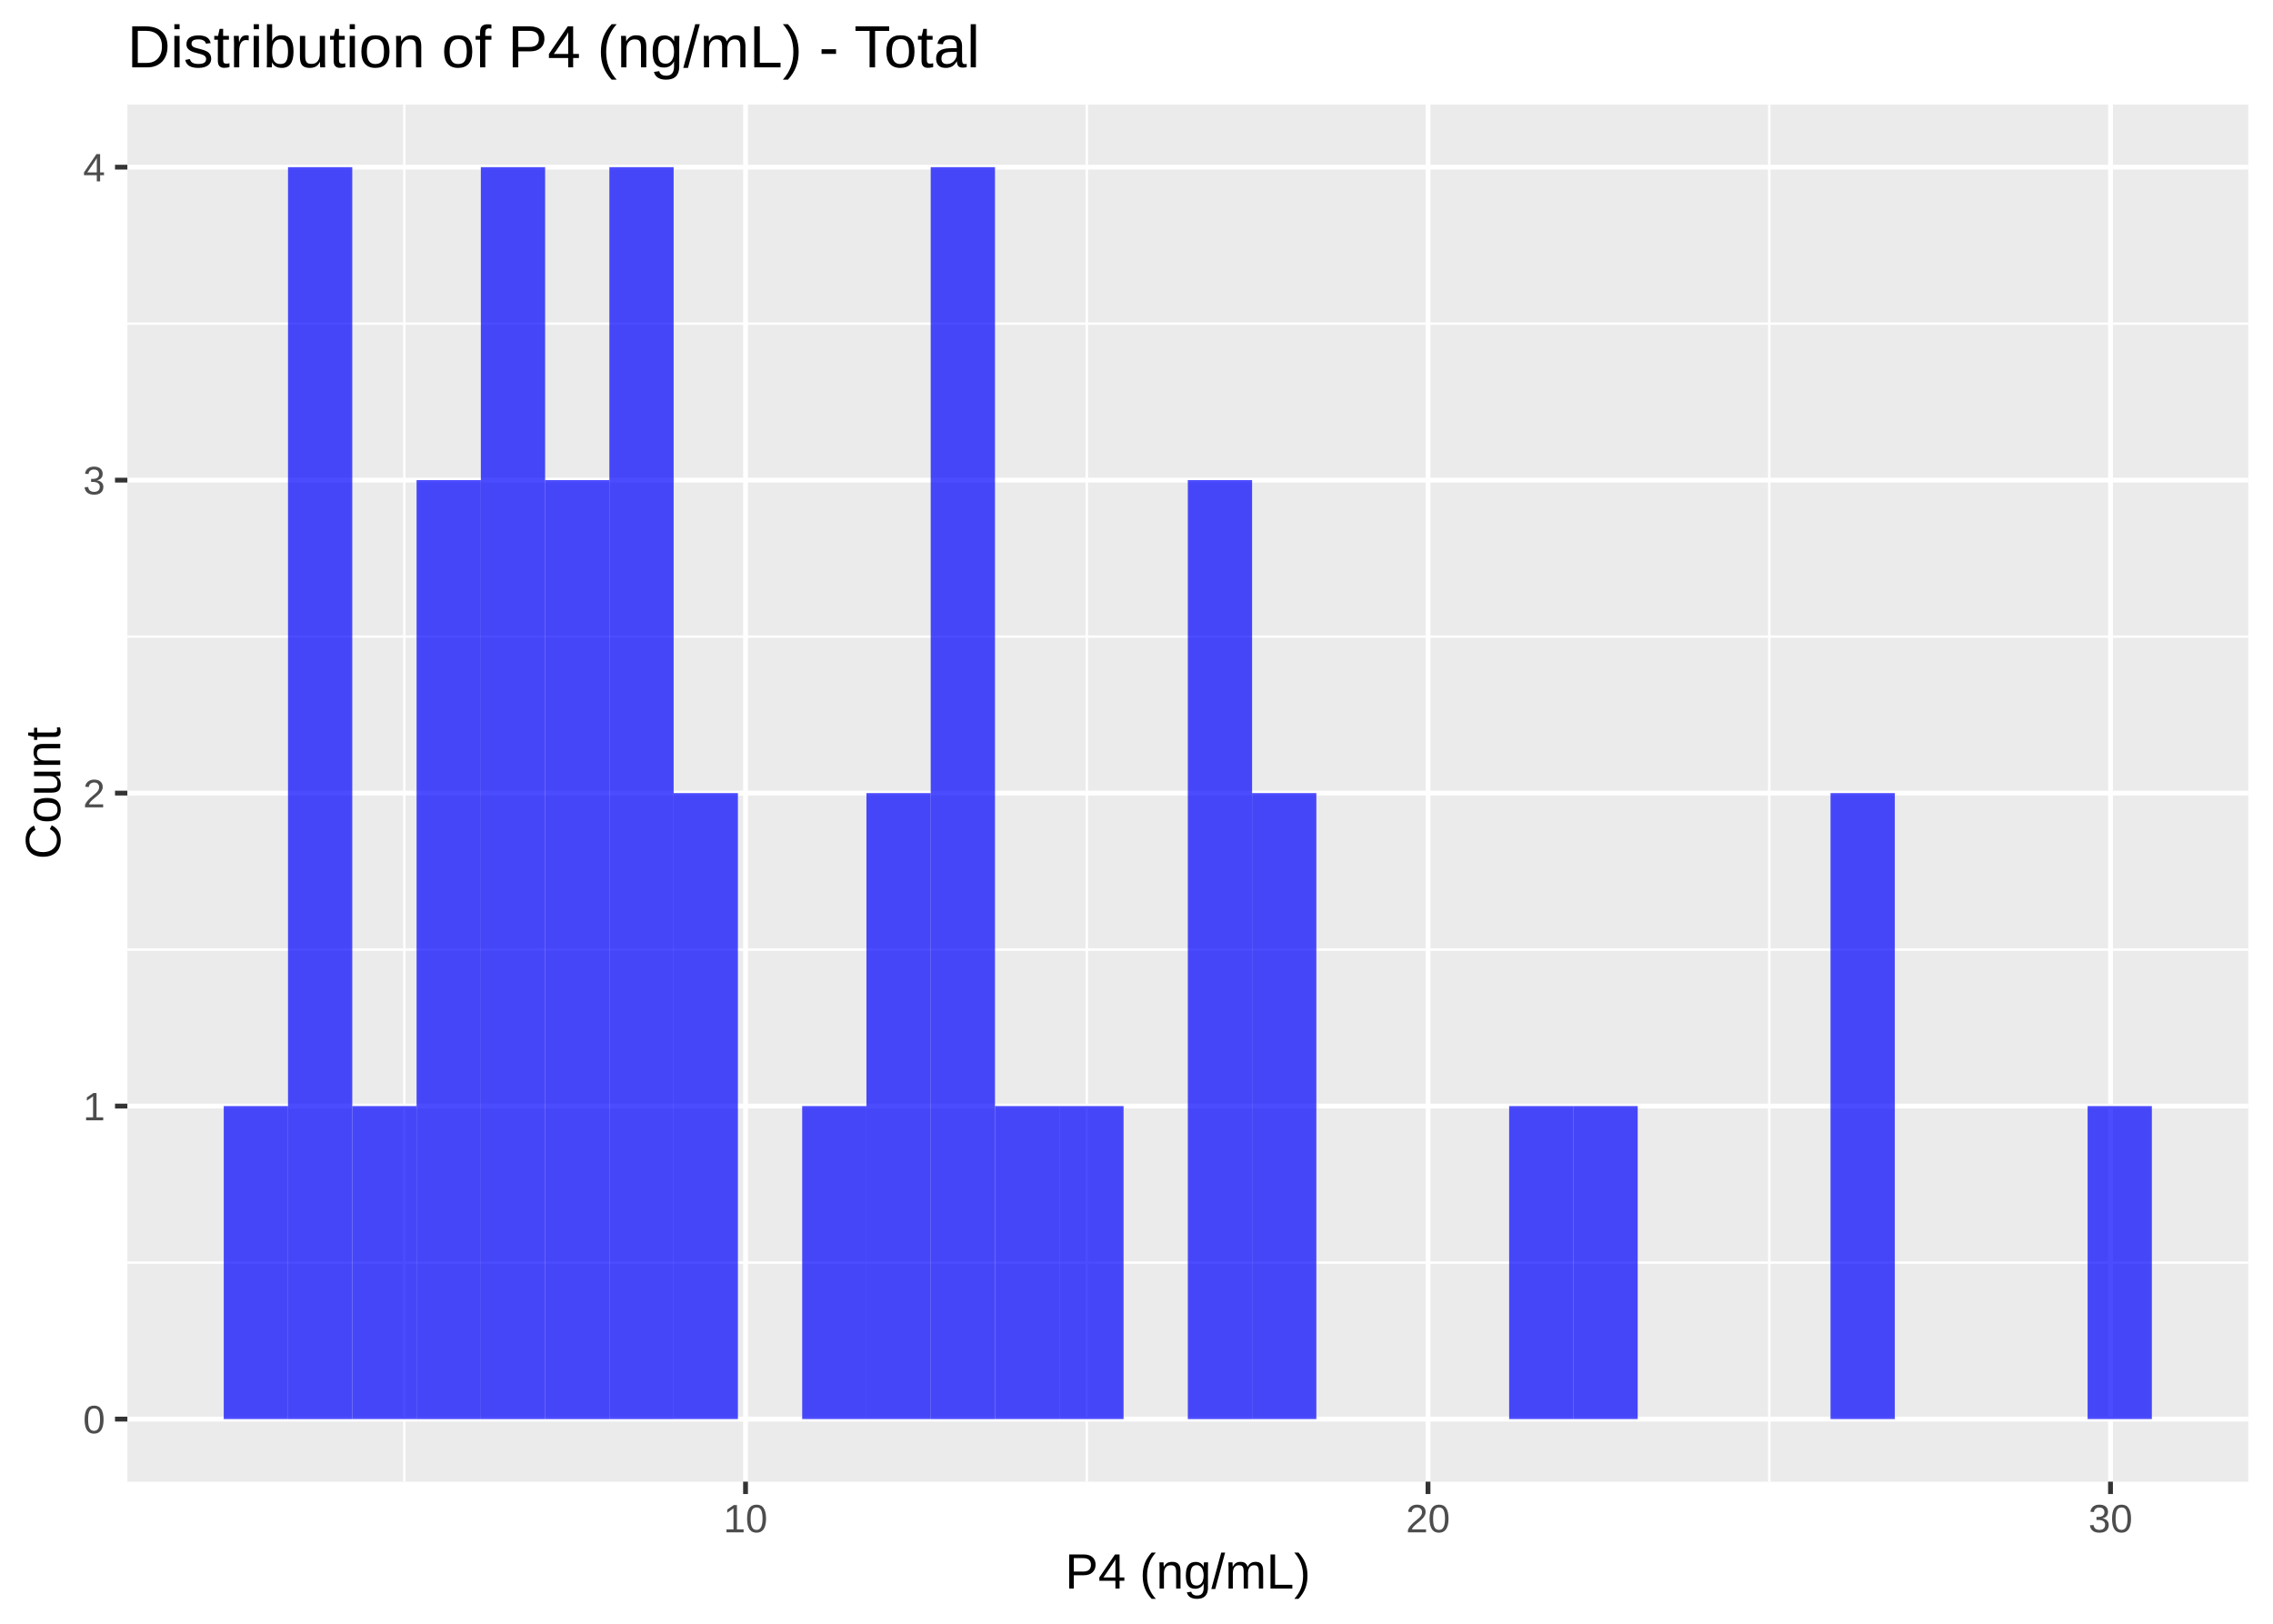
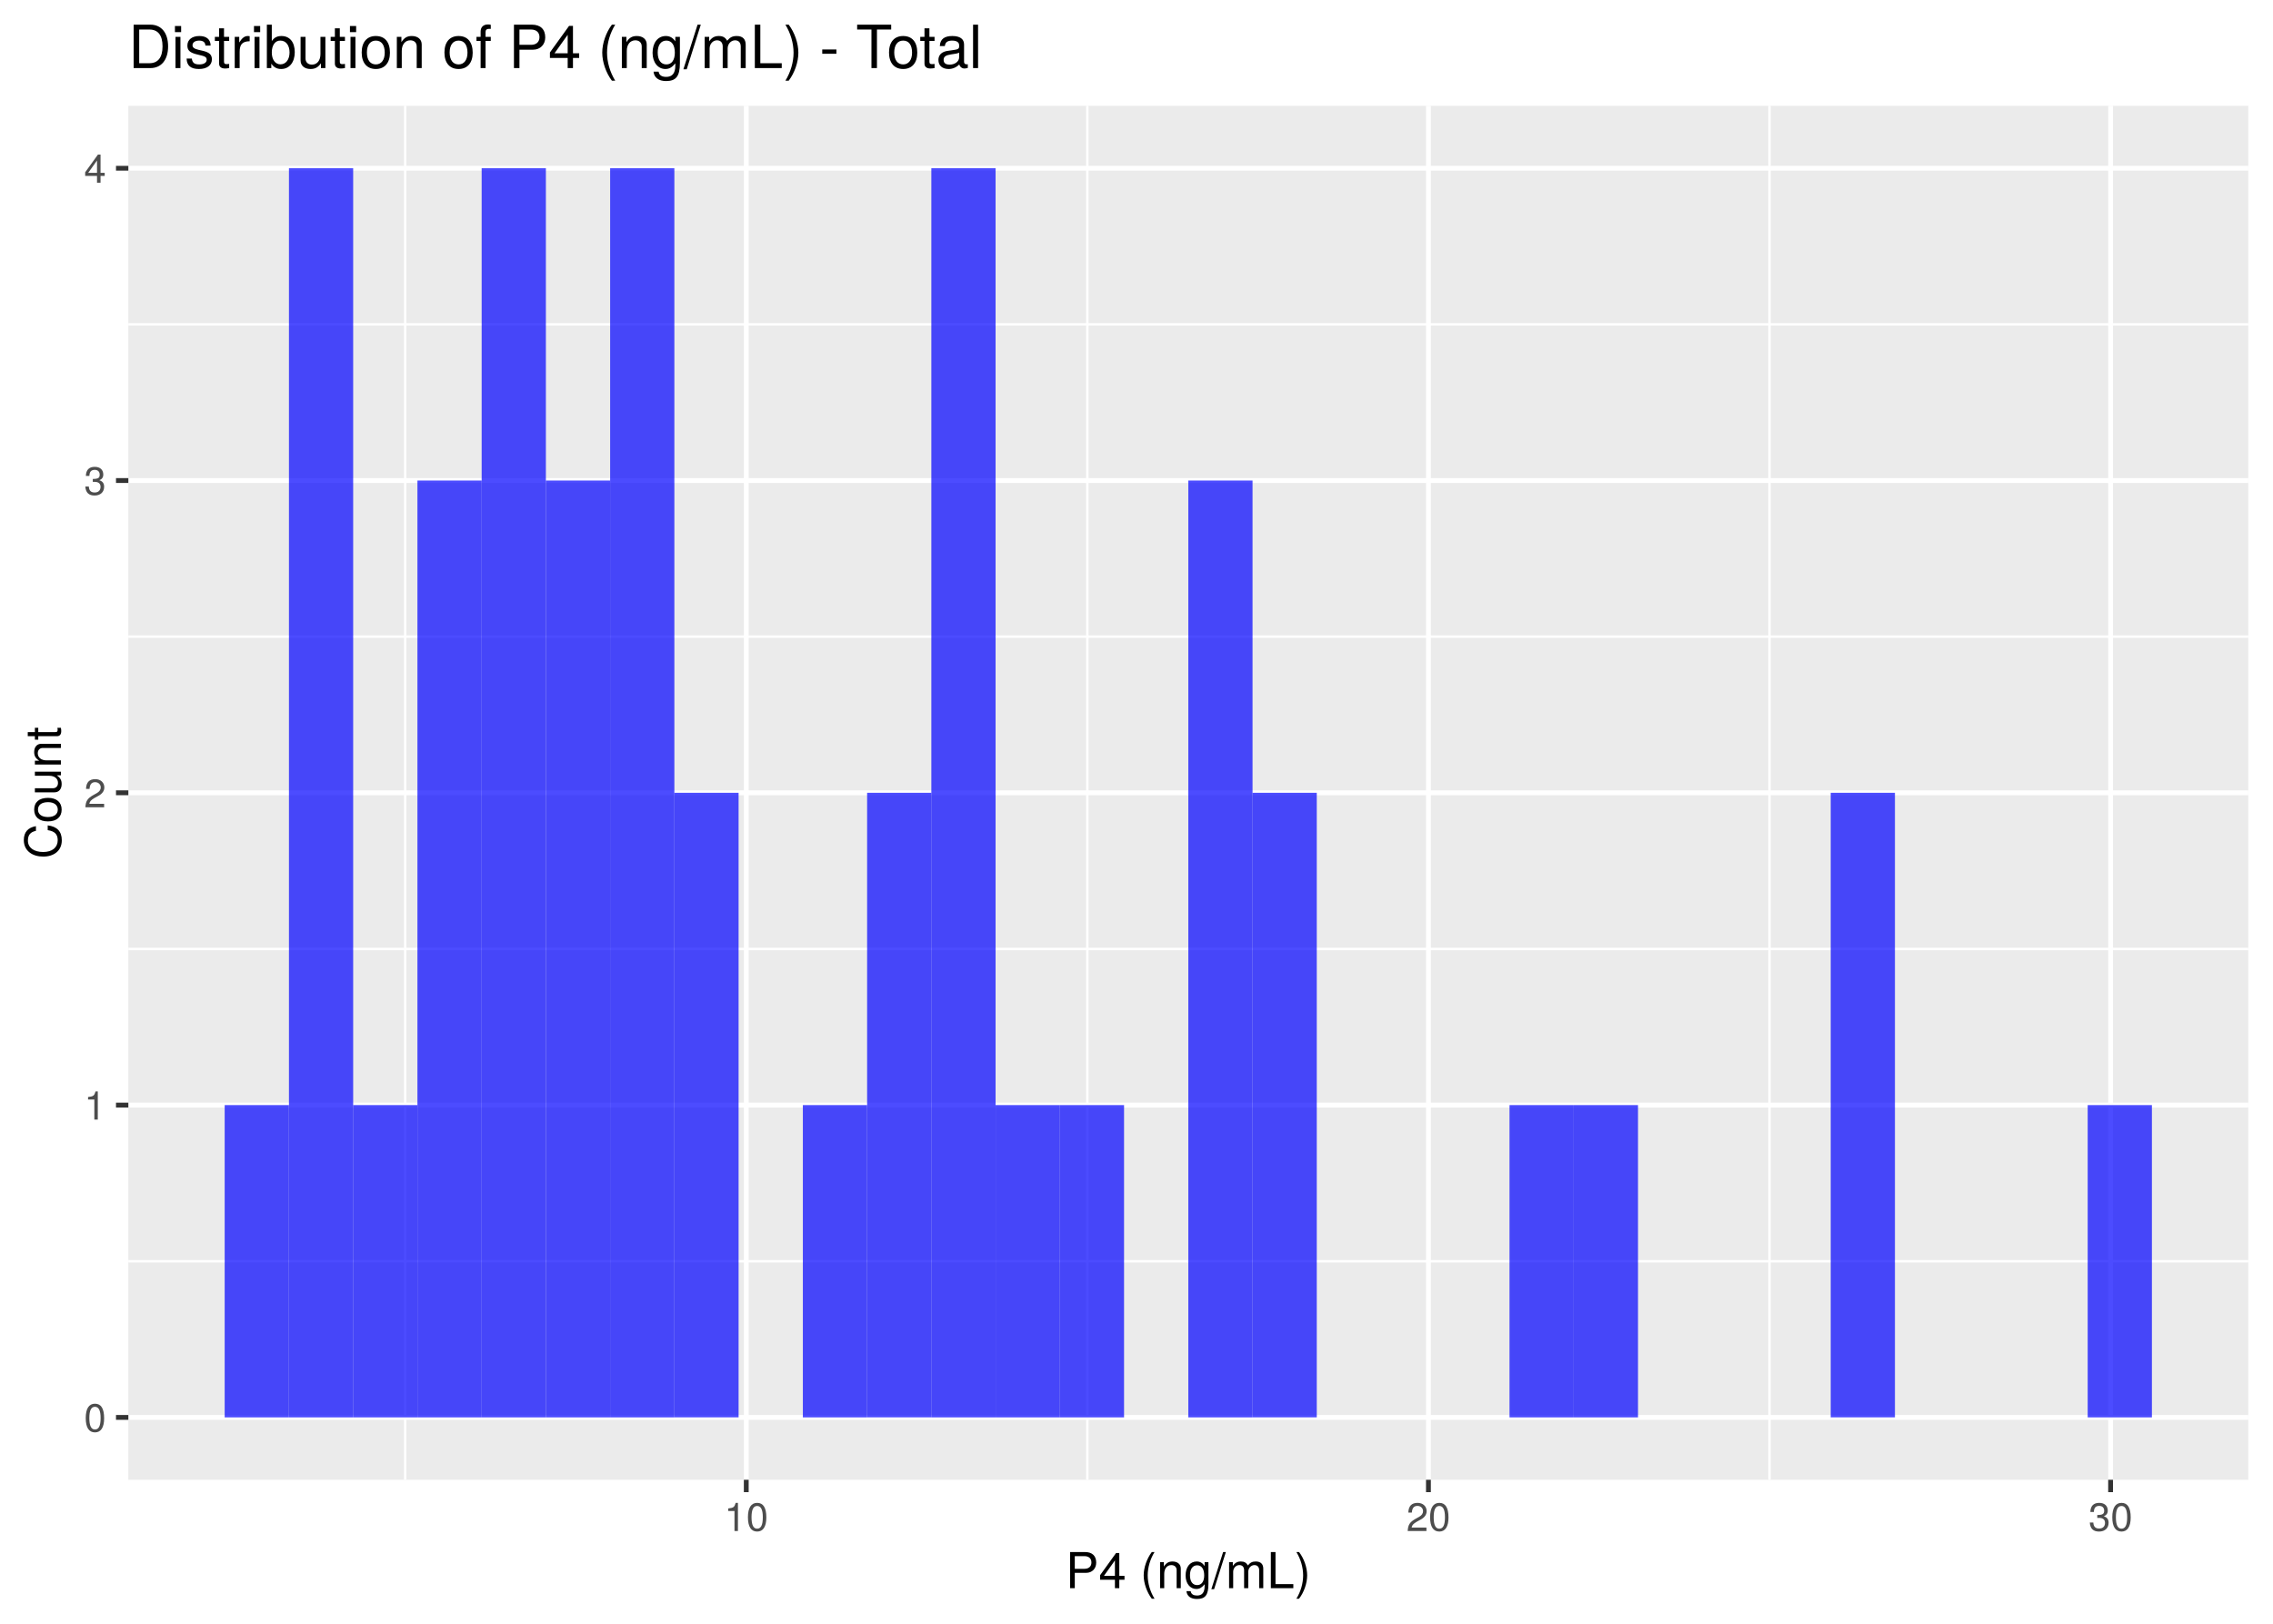
- <svg xmlns="http://www.w3.org/2000/svg" width="504.00pt" height="360.00pt" viewBox="0 0 504.00 360.00">
-   <g class="svglite">
-     <defs>
-       <style type="text/css">
+ <svg xmlns="http://www.w3.org/2000/svg" class="svglite" width="504.00pt" height="360.00pt" viewBox="0 0 504.00 360.00">
+   <defs>
+     <style type="text/css">
    .svglite line, .svglite polyline, .svglite polygon, .svglite path, .svglite rect, .svglite circle {
      fill: none;
      stroke: #000000;
      stroke-linecap: round;
      stroke-linejoin: round;
      stroke-miterlimit: 10.00;
    }
    .svglite text {
      white-space: pre;
    }
-     .svglite g.glyphgroup path {
-       fill: inherit;
-       stroke: none;
-     }
  </style>
-     </defs>
-     <rect width="100%" height="100%" style="stroke: none; fill: #FFFFFF;" />
-     <defs>
-       <clipPath id="cpMC4wMHw1MDQuMDB8MC4wMHwzNjAuMDA=">
-         <rect x="0.00" y="0.00" width="504.00" height="360.00" />
-       </clipPath>
-     </defs>
-     <g clip-path="url(#cpMC4wMHw1MDQuMDB8MC4wMHwzNjAuMDA=)">
-       <rect x="0.00" y="0" width="504.00" height="360.00" style="stroke-width: 1.07; stroke: #FFFFFF; fill: #FFFFFF;" />
-     </g>
-     <defs>
-       <clipPath id="cpMjguMjR8NDk4LjUyfDIzLjE4fDMyOC41MA==">
-         <rect x="28.24" y="23.18" width="470.28" height="305.33" />
-       </clipPath>
-     </defs>
-     <g clip-path="url(#cpMjguMjR8NDk4LjUyfDIzLjE4fDMyOC41MA==)">
-       <rect x="28.24" y="23.18" width="470.28" height="305.33" style="stroke-width: 1.07; stroke: none; fill: #EBEBEB;" />
-       <polyline points="28.24,279.93 498.52,279.93 " style="stroke-width: 0.53; stroke: #FFFFFF; stroke-linecap: butt;" />
-       <polyline points="28.24,210.54 498.52,210.54 " style="stroke-width: 0.53; stroke: #FFFFFF; stroke-linecap: butt;" />
-       <polyline points="28.24,141.14 498.52,141.14 " style="stroke-width: 0.53; stroke: #FFFFFF; stroke-linecap: butt;" />
-       <polyline points="28.24,71.75 498.52,71.75 " style="stroke-width: 0.53; stroke: #FFFFFF; stroke-linecap: butt;" />
-       <polyline points="89.65,328.50 89.65,23.18 " style="stroke-width: 0.53; stroke: #FFFFFF; stroke-linecap: butt;" />
-       <polyline points="240.98,328.50 240.98,23.18 " style="stroke-width: 0.53; stroke: #FFFFFF; stroke-linecap: butt;" />
-       <polyline points="392.31,328.50 392.31,23.18 " style="stroke-width: 0.53; stroke: #FFFFFF; stroke-linecap: butt;" />
-       <polyline points="28.24,314.63 498.52,314.63 " style="stroke-width: 1.07; stroke: #FFFFFF; stroke-linecap: butt;" />
-       <polyline points="28.24,245.23 498.52,245.23 " style="stroke-width: 1.07; stroke: #FFFFFF; stroke-linecap: butt;" />
-       <polyline points="28.24,175.84 498.52,175.84 " style="stroke-width: 1.07; stroke: #FFFFFF; stroke-linecap: butt;" />
-       <polyline points="28.24,106.45 498.52,106.45 " style="stroke-width: 1.07; stroke: #FFFFFF; stroke-linecap: butt;" />
-       <polyline points="28.24,37.06 498.52,37.06 " style="stroke-width: 1.07; stroke: #FFFFFF; stroke-linecap: butt;" />
-       <polyline points="165.31,328.50 165.31,23.18 " style="stroke-width: 1.07; stroke: #FFFFFF; stroke-linecap: butt;" />
-       <polyline points="316.64,328.50 316.64,23.18 " style="stroke-width: 1.07; stroke: #FFFFFF; stroke-linecap: butt;" />
-       <polyline points="467.97,328.50 467.97,23.18 " style="stroke-width: 1.07; stroke: #FFFFFF; stroke-linecap: butt;" />
-       <rect x="49.61" y="245.23" width="14.25" height="69.39" style="stroke-width: 1.07; stroke: none; stroke-linecap: butt; stroke-linejoin: miter; fill: #0000FF; fill-opacity: 0.70;" />
-       <rect x="63.86" y="37.06" width="14.25" height="277.57" style="stroke-width: 1.07; stroke: none; stroke-linecap: butt; stroke-linejoin: miter; fill: #0000FF; fill-opacity: 0.70;" />
-       <rect x="78.12" y="245.23" width="14.25" height="69.39" style="stroke-width: 1.07; stroke: none; stroke-linecap: butt; stroke-linejoin: miter; fill: #0000FF; fill-opacity: 0.70;" />
-       <rect x="92.37" y="106.45" width="14.25" height="208.18" style="stroke-width: 1.07; stroke: none; stroke-linecap: butt; stroke-linejoin: miter; fill: #0000FF; fill-opacity: 0.70;" />
-       <rect x="106.62" y="37.06" width="14.25" height="277.57" style="stroke-width: 1.07; stroke: none; stroke-linecap: butt; stroke-linejoin: miter; fill: #0000FF; fill-opacity: 0.70;" />
-       <rect x="120.87" y="106.45" width="14.25" height="208.18" style="stroke-width: 1.07; stroke: none; stroke-linecap: butt; stroke-linejoin: miter; fill: #0000FF; fill-opacity: 0.70;" />
-       <rect x="135.12" y="37.06" width="14.25" height="277.57" style="stroke-width: 1.07; stroke: none; stroke-linecap: butt; stroke-linejoin: miter; fill: #0000FF; fill-opacity: 0.70;" />
-       <rect x="149.37" y="175.84" width="14.25" height="138.78" style="stroke-width: 1.07; stroke: none; stroke-linecap: butt; stroke-linejoin: miter; fill: #0000FF; fill-opacity: 0.70;" />
-       <rect x="163.62" y="314.63" width="14.25" height="0.00" style="stroke-width: 1.07; stroke: none; stroke-linecap: butt; stroke-linejoin: miter; fill: #0000FF; fill-opacity: 0.70;" />
-       <rect x="177.87" y="245.23" width="14.25" height="69.39" style="stroke-width: 1.07; stroke: none; stroke-linecap: butt; stroke-linejoin: miter; fill: #0000FF; fill-opacity: 0.70;" />
-       <rect x="192.12" y="175.84" width="14.25" height="138.78" style="stroke-width: 1.07; stroke: none; stroke-linecap: butt; stroke-linejoin: miter; fill: #0000FF; fill-opacity: 0.70;" />
-       <rect x="206.37" y="37.06" width="14.25" height="277.57" style="stroke-width: 1.07; stroke: none; stroke-linecap: butt; stroke-linejoin: miter; fill: #0000FF; fill-opacity: 0.70;" />
-       <rect x="220.63" y="245.23" width="14.25" height="69.39" style="stroke-width: 1.07; stroke: none; stroke-linecap: butt; stroke-linejoin: miter; fill: #0000FF; fill-opacity: 0.70;" />
-       <rect x="234.88" y="245.23" width="14.25" height="69.39" style="stroke-width: 1.07; stroke: none; stroke-linecap: butt; stroke-linejoin: miter; fill: #0000FF; fill-opacity: 0.70;" />
-       <rect x="249.13" y="314.63" width="14.25" height="0.00" style="stroke-width: 1.07; stroke: none; stroke-linecap: butt; stroke-linejoin: miter; fill: #0000FF; fill-opacity: 0.70;" />
-       <rect x="263.38" y="106.45" width="14.25" height="208.18" style="stroke-width: 1.07; stroke: none; stroke-linecap: butt; stroke-linejoin: miter; fill: #0000FF; fill-opacity: 0.70;" />
-       <rect x="277.63" y="175.84" width="14.25" height="138.78" style="stroke-width: 1.07; stroke: none; stroke-linecap: butt; stroke-linejoin: miter; fill: #0000FF; fill-opacity: 0.70;" />
-       <rect x="291.88" y="314.63" width="14.25" height="0.00" style="stroke-width: 1.07; stroke: none; stroke-linecap: butt; stroke-linejoin: miter; fill: #0000FF; fill-opacity: 0.70;" />
-       <rect x="306.13" y="314.63" width="14.25" height="0.00" style="stroke-width: 1.07; stroke: none; stroke-linecap: butt; stroke-linejoin: miter; fill: #0000FF; fill-opacity: 0.70;" />
-       <rect x="320.38" y="314.63" width="14.25" height="0.00" style="stroke-width: 1.07; stroke: none; stroke-linecap: butt; stroke-linejoin: miter; fill: #0000FF; fill-opacity: 0.70;" />
-       <rect x="334.63" y="245.23" width="14.25" height="69.39" style="stroke-width: 1.07; stroke: none; stroke-linecap: butt; stroke-linejoin: miter; fill: #0000FF; fill-opacity: 0.70;" />
-       <rect x="348.88" y="245.23" width="14.25" height="69.39" style="stroke-width: 1.07; stroke: none; stroke-linecap: butt; stroke-linejoin: miter; fill: #0000FF; fill-opacity: 0.70;" />
-       <rect x="363.14" y="314.63" width="14.25" height="0.00" style="stroke-width: 1.07; stroke: none; stroke-linecap: butt; stroke-linejoin: miter; fill: #0000FF; fill-opacity: 0.70;" />
-       <rect x="377.39" y="314.63" width="14.25" height="0.00" style="stroke-width: 1.07; stroke: none; stroke-linecap: butt; stroke-linejoin: miter; fill: #0000FF; fill-opacity: 0.70;" />
-       <rect x="391.64" y="314.63" width="14.25" height="0.00" style="stroke-width: 1.07; stroke: none; stroke-linecap: butt; stroke-linejoin: miter; fill: #0000FF; fill-opacity: 0.70;" />
-       <rect x="405.89" y="175.84" width="14.25" height="138.78" style="stroke-width: 1.07; stroke: none; stroke-linecap: butt; stroke-linejoin: miter; fill: #0000FF; fill-opacity: 0.70;" />
-       <rect x="420.14" y="314.63" width="14.25" height="0.00" style="stroke-width: 1.07; stroke: none; stroke-linecap: butt; stroke-linejoin: miter; fill: #0000FF; fill-opacity: 0.70;" />
-       <rect x="434.39" y="314.63" width="14.25" height="0.00" style="stroke-width: 1.07; stroke: none; stroke-linecap: butt; stroke-linejoin: miter; fill: #0000FF; fill-opacity: 0.70;" />
-       <rect x="448.64" y="314.63" width="14.25" height="0.00" style="stroke-width: 1.07; stroke: none; stroke-linecap: butt; stroke-linejoin: miter; fill: #0000FF; fill-opacity: 0.70;" />
-       <rect x="462.89" y="245.23" width="14.25" height="69.39" style="stroke-width: 1.07; stroke: none; stroke-linecap: butt; stroke-linejoin: miter; fill: #0000FF; fill-opacity: 0.70;" />
-     </g>
-     <g clip-path="url(#cpMC4wMHw1MDQuMDB8MC4wMHwzNjAuMDA=)">
-       <text x="23.31" y="317.78" text-anchor="end" style="font-size: 8.80px;fill: #4D4D4D; font-family: &quot;Arial&quot;;" textLength="4.89px" lengthAdjust="spacingAndGlyphs">0</text>
-       <text x="23.31" y="248.38" text-anchor="end" style="font-size: 8.80px;fill: #4D4D4D; font-family: &quot;Arial&quot;;" textLength="4.89px" lengthAdjust="spacingAndGlyphs">1</text>
-       <text x="23.31" y="178.99" text-anchor="end" style="font-size: 8.80px;fill: #4D4D4D; font-family: &quot;Arial&quot;;" textLength="4.89px" lengthAdjust="spacingAndGlyphs">2</text>
-       <text x="23.31" y="109.60" text-anchor="end" style="font-size: 8.80px;fill: #4D4D4D; font-family: &quot;Arial&quot;;" textLength="4.89px" lengthAdjust="spacingAndGlyphs">3</text>
-       <text x="23.31" y="40.21" text-anchor="end" style="font-size: 8.80px;fill: #4D4D4D; font-family: &quot;Arial&quot;;" textLength="4.89px" lengthAdjust="spacingAndGlyphs">4</text>
-       <polyline points="25.50,314.63 28.24,314.63 " style="stroke-width: 1.07; stroke: #333333; stroke-linecap: butt;" />
-       <polyline points="25.50,245.23 28.24,245.23 " style="stroke-width: 1.07; stroke: #333333; stroke-linecap: butt;" />
-       <polyline points="25.50,175.84 28.24,175.84 " style="stroke-width: 1.07; stroke: #333333; stroke-linecap: butt;" />
-       <polyline points="25.50,106.45 28.24,106.45 " style="stroke-width: 1.07; stroke: #333333; stroke-linecap: butt;" />
-       <polyline points="25.50,37.06 28.24,37.06 " style="stroke-width: 1.07; stroke: #333333; stroke-linecap: butt;" />
-       <polyline points="165.31,331.24 165.31,328.50 " style="stroke-width: 1.07; stroke: #333333; stroke-linecap: butt;" />
-       <polyline points="316.64,331.24 316.64,328.50 " style="stroke-width: 1.07; stroke: #333333; stroke-linecap: butt;" />
-       <polyline points="467.97,331.24 467.97,328.50 " style="stroke-width: 1.07; stroke: #333333; stroke-linecap: butt;" />
-       <text x="165.31" y="339.74" text-anchor="middle" style="font-size: 8.80px;fill: #4D4D4D; font-family: &quot;Arial&quot;;" textLength="9.78px" lengthAdjust="spacingAndGlyphs">10</text>
-       <text x="316.64" y="339.74" text-anchor="middle" style="font-size: 8.80px;fill: #4D4D4D; font-family: &quot;Arial&quot;;" textLength="9.78px" lengthAdjust="spacingAndGlyphs">20</text>
-       <text x="467.97" y="339.74" text-anchor="middle" style="font-size: 8.80px;fill: #4D4D4D; font-family: &quot;Arial&quot;;" textLength="9.78px" lengthAdjust="spacingAndGlyphs">30</text>
-       <text x="263.38" y="352.20" text-anchor="middle" style="font-size: 11.00px; font-family: &quot;Arial&quot;;" textLength="54.44px" lengthAdjust="spacingAndGlyphs">P4 (ng/mL)</text>
-       <text transform="translate(13.36,175.84) rotate(-90)" text-anchor="middle" style="font-size: 11.00px; font-family: &quot;Arial&quot;;" textLength="29.38px" lengthAdjust="spacingAndGlyphs">Count</text>
-       <text x="28.24" y="14.93" style="font-size: 13.20px; font-family: &quot;Arial&quot;;" textLength="188.75px" lengthAdjust="spacingAndGlyphs">Distribution of P4 (ng/mL) - Total</text>
-     </g>
+   </defs>
+   <rect width="100%" height="100%" style="stroke: none; fill: #FFFFFF;" />
+   <defs>
+     <clipPath id="cpMC4wMHw1MDQuMDB8MC4wMHwzNjAuMDA=">
+       <rect x="0.00" y="0.00" width="504.00" height="360.00" />
+     </clipPath>
+   </defs>
+   <g clip-path="url(#cpMC4wMHw1MDQuMDB8MC4wMHwzNjAuMDA=)">
+     <rect x="0.00" y="0.00" width="504.00" height="360.00" style="stroke-width: 1.07; stroke: #FFFFFF; fill: #FFFFFF;" />
+   </g>
+   <defs>
+     <clipPath id="cpMjguNDZ8NDk4LjUyfDIzLjQ1fDMyOC4wOQ==">
+       <rect x="28.46" y="23.45" width="470.06" height="304.64" />
+     </clipPath>
+   </defs>
+   <g clip-path="url(#cpMjguNDZ8NDk4LjUyfDIzLjQ1fDMyOC4wOQ==)">
+     <rect x="28.46" y="23.45" width="470.06" height="304.64" style="stroke-width: 1.07; stroke: none; fill: #EBEBEB;" />
+     <polyline points="28.46,279.63 498.52,279.63 " style="stroke-width: 0.53; stroke: #FFFFFF; stroke-linecap: butt;" />
+     <polyline points="28.46,210.39 498.52,210.39 " style="stroke-width: 0.53; stroke: #FFFFFF; stroke-linecap: butt;" />
+     <polyline points="28.46,141.15 498.52,141.15 " style="stroke-width: 0.53; stroke: #FFFFFF; stroke-linecap: butt;" />
+     <polyline points="28.46,71.92 498.52,71.92 " style="stroke-width: 0.53; stroke: #FFFFFF; stroke-linecap: butt;" />
+     <polyline points="89.84,328.09 89.84,23.45 " style="stroke-width: 0.53; stroke: #FFFFFF; stroke-linecap: butt;" />
+     <polyline points="241.10,328.09 241.10,23.45 " style="stroke-width: 0.53; stroke: #FFFFFF; stroke-linecap: butt;" />
+     <polyline points="392.36,328.09 392.36,23.45 " style="stroke-width: 0.53; stroke: #FFFFFF; stroke-linecap: butt;" />
+     <polyline points="28.46,314.25 498.52,314.25 " style="stroke-width: 1.07; stroke: #FFFFFF; stroke-linecap: butt;" />
+     <polyline points="28.46,245.01 498.52,245.01 " style="stroke-width: 1.07; stroke: #FFFFFF; stroke-linecap: butt;" />
+     <polyline points="28.46,175.77 498.52,175.77 " style="stroke-width: 1.07; stroke: #FFFFFF; stroke-linecap: butt;" />
+     <polyline points="28.46,106.54 498.52,106.54 " style="stroke-width: 1.07; stroke: #FFFFFF; stroke-linecap: butt;" />
+     <polyline points="28.46,37.30 498.52,37.30 " style="stroke-width: 1.07; stroke: #FFFFFF; stroke-linecap: butt;" />
+     <polyline points="165.47,328.09 165.47,23.45 " style="stroke-width: 1.07; stroke: #FFFFFF; stroke-linecap: butt;" />
+     <polyline points="316.73,328.09 316.73,23.45 " style="stroke-width: 1.07; stroke: #FFFFFF; stroke-linecap: butt;" />
+     <polyline points="467.99,328.09 467.99,23.45 " style="stroke-width: 1.07; stroke: #FFFFFF; stroke-linecap: butt;" />
+     <rect x="49.82" y="245.01" width="14.24" height="69.24" style="stroke-width: 1.07; stroke: none; stroke-linecap: butt; stroke-linejoin: miter; fill: #0000FF; fill-opacity: 0.70;" />
+     <rect x="64.07" y="37.30" width="14.24" height="276.95" style="stroke-width: 1.07; stroke: none; stroke-linecap: butt; stroke-linejoin: miter; fill: #0000FF; fill-opacity: 0.70;" />
+     <rect x="78.31" y="245.01" width="14.24" height="69.24" style="stroke-width: 1.07; stroke: none; stroke-linecap: butt; stroke-linejoin: miter; fill: #0000FF; fill-opacity: 0.70;" />
+     <rect x="92.56" y="106.54" width="14.24" height="207.71" style="stroke-width: 1.07; stroke: none; stroke-linecap: butt; stroke-linejoin: miter; fill: #0000FF; fill-opacity: 0.70;" />
+     <rect x="106.80" y="37.30" width="14.24" height="276.95" style="stroke-width: 1.07; stroke: none; stroke-linecap: butt; stroke-linejoin: miter; fill: #0000FF; fill-opacity: 0.70;" />
+     <rect x="121.05" y="106.54" width="14.24" height="207.71" style="stroke-width: 1.07; stroke: none; stroke-linecap: butt; stroke-linejoin: miter; fill: #0000FF; fill-opacity: 0.70;" />
+     <rect x="135.29" y="37.30" width="14.24" height="276.95" style="stroke-width: 1.07; stroke: none; stroke-linecap: butt; stroke-linejoin: miter; fill: #0000FF; fill-opacity: 0.70;" />
+     <rect x="149.53" y="175.77" width="14.24" height="138.47" style="stroke-width: 1.07; stroke: none; stroke-linecap: butt; stroke-linejoin: miter; fill: #0000FF; fill-opacity: 0.70;" />
+     <rect x="163.78" y="314.25" width="14.24" height="0.00" style="stroke-width: 1.07; stroke: none; stroke-linecap: butt; stroke-linejoin: miter; fill: #0000FF; fill-opacity: 0.70;" />
+     <rect x="178.02" y="245.01" width="14.24" height="69.24" style="stroke-width: 1.07; stroke: none; stroke-linecap: butt; stroke-linejoin: miter; fill: #0000FF; fill-opacity: 0.70;" />
+     <rect x="192.27" y="175.77" width="14.24" height="138.47" style="stroke-width: 1.07; stroke: none; stroke-linecap: butt; stroke-linejoin: miter; fill: #0000FF; fill-opacity: 0.70;" />
+     <rect x="206.51" y="37.30" width="14.24" height="276.95" style="stroke-width: 1.07; stroke: none; stroke-linecap: butt; stroke-linejoin: miter; fill: #0000FF; fill-opacity: 0.70;" />
+     <rect x="220.76" y="245.01" width="14.24" height="69.24" style="stroke-width: 1.07; stroke: none; stroke-linecap: butt; stroke-linejoin: miter; fill: #0000FF; fill-opacity: 0.70;" />
+     <rect x="235.00" y="245.01" width="14.24" height="69.24" style="stroke-width: 1.07; stroke: none; stroke-linecap: butt; stroke-linejoin: miter; fill: #0000FF; fill-opacity: 0.70;" />
+     <rect x="249.24" y="314.25" width="14.24" height="0.00" style="stroke-width: 1.07; stroke: none; stroke-linecap: butt; stroke-linejoin: miter; fill: #0000FF; fill-opacity: 0.70;" />
+     <rect x="263.49" y="106.54" width="14.24" height="207.71" style="stroke-width: 1.07; stroke: none; stroke-linecap: butt; stroke-linejoin: miter; fill: #0000FF; fill-opacity: 0.70;" />
+     <rect x="277.73" y="175.77" width="14.24" height="138.47" style="stroke-width: 1.07; stroke: none; stroke-linecap: butt; stroke-linejoin: miter; fill: #0000FF; fill-opacity: 0.70;" />
+     <rect x="291.98" y="314.25" width="14.24" height="0.00" style="stroke-width: 1.07; stroke: none; stroke-linecap: butt; stroke-linejoin: miter; fill: #0000FF; fill-opacity: 0.70;" />
+     <rect x="306.22" y="314.25" width="14.24" height="0.00" style="stroke-width: 1.07; stroke: none; stroke-linecap: butt; stroke-linejoin: miter; fill: #0000FF; fill-opacity: 0.70;" />
+     <rect x="320.47" y="314.25" width="14.24" height="0.00" style="stroke-width: 1.07; stroke: none; stroke-linecap: butt; stroke-linejoin: miter; fill: #0000FF; fill-opacity: 0.70;" />
+     <rect x="334.71" y="245.01" width="14.24" height="69.24" style="stroke-width: 1.07; stroke: none; stroke-linecap: butt; stroke-linejoin: miter; fill: #0000FF; fill-opacity: 0.70;" />
+     <rect x="348.96" y="245.01" width="14.24" height="69.24" style="stroke-width: 1.07; stroke: none; stroke-linecap: butt; stroke-linejoin: miter; fill: #0000FF; fill-opacity: 0.70;" />
+     <rect x="363.20" y="314.25" width="14.24" height="0.00" style="stroke-width: 1.07; stroke: none; stroke-linecap: butt; stroke-linejoin: miter; fill: #0000FF; fill-opacity: 0.70;" />
+     <rect x="377.44" y="314.25" width="14.24" height="0.00" style="stroke-width: 1.07; stroke: none; stroke-linecap: butt; stroke-linejoin: miter; fill: #0000FF; fill-opacity: 0.70;" />
+     <rect x="391.69" y="314.25" width="14.24" height="0.00" style="stroke-width: 1.07; stroke: none; stroke-linecap: butt; stroke-linejoin: miter; fill: #0000FF; fill-opacity: 0.70;" />
+     <rect x="405.93" y="175.77" width="14.24" height="138.47" style="stroke-width: 1.07; stroke: none; stroke-linecap: butt; stroke-linejoin: miter; fill: #0000FF; fill-opacity: 0.70;" />
+     <rect x="420.18" y="314.25" width="14.24" height="0.00" style="stroke-width: 1.07; stroke: none; stroke-linecap: butt; stroke-linejoin: miter; fill: #0000FF; fill-opacity: 0.70;" />
+     <rect x="434.42" y="314.25" width="14.24" height="0.00" style="stroke-width: 1.07; stroke: none; stroke-linecap: butt; stroke-linejoin: miter; fill: #0000FF; fill-opacity: 0.70;" />
+     <rect x="448.67" y="314.25" width="14.24" height="0.00" style="stroke-width: 1.07; stroke: none; stroke-linecap: butt; stroke-linejoin: miter; fill: #0000FF; fill-opacity: 0.70;" />
+     <rect x="462.91" y="245.01" width="14.24" height="69.24" style="stroke-width: 1.07; stroke: none; stroke-linecap: butt; stroke-linejoin: miter; fill: #0000FF; fill-opacity: 0.70;" />
+   </g>
+   <g clip-path="url(#cpMC4wMHw1MDQuMDB8MC4wMHwzNjAuMDA=)">
+     <text x="23.53" y="317.45" text-anchor="end" style="font-size: 8.80px; font-weight: 0;fill: #4D4D4D; font-family: &quot;TeX Gyre Heros&quot;;" textLength="4.89px" lengthAdjust="spacingAndGlyphs">0</text>
+     <text x="23.53" y="248.22" text-anchor="end" style="font-size: 8.80px; font-weight: 0;fill: #4D4D4D; font-family: &quot;TeX Gyre Heros&quot;;" textLength="4.89px" lengthAdjust="spacingAndGlyphs">1</text>
+     <text x="23.53" y="178.98" text-anchor="end" style="font-size: 8.80px; font-weight: 0;fill: #4D4D4D; font-family: &quot;TeX Gyre Heros&quot;;" textLength="4.89px" lengthAdjust="spacingAndGlyphs">2</text>
+     <text x="23.53" y="109.74" text-anchor="end" style="font-size: 8.80px; font-weight: 0;fill: #4D4D4D; font-family: &quot;TeX Gyre Heros&quot;;" textLength="4.89px" lengthAdjust="spacingAndGlyphs">3</text>
+     <text x="23.53" y="40.51" text-anchor="end" style="font-size: 8.80px; font-weight: 0;fill: #4D4D4D; font-family: &quot;TeX Gyre Heros&quot;;" textLength="4.89px" lengthAdjust="spacingAndGlyphs">4</text>
+     <polyline points="25.72,314.25 28.46,314.25 " style="stroke-width: 1.07; stroke: #333333; stroke-linecap: butt;" />
+     <polyline points="25.72,245.01 28.46,245.01 " style="stroke-width: 1.07; stroke: #333333; stroke-linecap: butt;" />
+     <polyline points="25.72,175.77 28.46,175.77 " style="stroke-width: 1.07; stroke: #333333; stroke-linecap: butt;" />
+     <polyline points="25.72,106.54 28.46,106.54 " style="stroke-width: 1.07; stroke: #333333; stroke-linecap: butt;" />
+     <polyline points="25.72,37.30 28.46,37.30 " style="stroke-width: 1.07; stroke: #333333; stroke-linecap: butt;" />
+     <polyline points="165.47,330.83 165.47,328.09 " style="stroke-width: 1.07; stroke: #333333; stroke-linecap: butt;" />
+     <polyline points="316.73,330.83 316.73,328.09 " style="stroke-width: 1.07; stroke: #333333; stroke-linecap: butt;" />
+     <polyline points="467.99,330.83 467.99,328.09 " style="stroke-width: 1.07; stroke: #333333; stroke-linecap: butt;" />
+     <text x="165.47" y="339.44" text-anchor="middle" style="font-size: 8.80px; font-weight: 0;fill: #4D4D4D; font-family: &quot;TeX Gyre Heros&quot;;" textLength="9.78px" lengthAdjust="spacingAndGlyphs">10</text>
+     <text x="316.73" y="339.44" text-anchor="middle" style="font-size: 8.80px; font-weight: 0;fill: #4D4D4D; font-family: &quot;TeX Gyre Heros&quot;;" textLength="9.78px" lengthAdjust="spacingAndGlyphs">20</text>
+     <text x="467.99" y="339.44" text-anchor="middle" style="font-size: 8.80px; font-weight: 0;fill: #4D4D4D; font-family: &quot;TeX Gyre Heros&quot;;" textLength="9.78px" lengthAdjust="spacingAndGlyphs">30</text>
+     <text x="263.49" y="352.12" text-anchor="middle" style="font-size: 11.00px; font-weight: 0; font-family: &quot;TeX Gyre Heros&quot;;" textLength="54.40px" lengthAdjust="spacingAndGlyphs">P4 (ng/mL)</text>
+     <text transform="translate(13.50,175.77) rotate(-90)" text-anchor="middle" style="font-size: 11.00px; font-weight: 0; font-family: &quot;TeX Gyre Heros&quot;;" textLength="29.34px" lengthAdjust="spacingAndGlyphs">Count</text>
+     <text x="28.46" y="15.09" style="font-size: 13.20px; font-weight: 0; font-family: &quot;TeX Gyre Heros&quot;;" textLength="190.52px" lengthAdjust="spacingAndGlyphs">Distribution of P4 (ng/mL) - Total</text>
  </g>
</svg>
